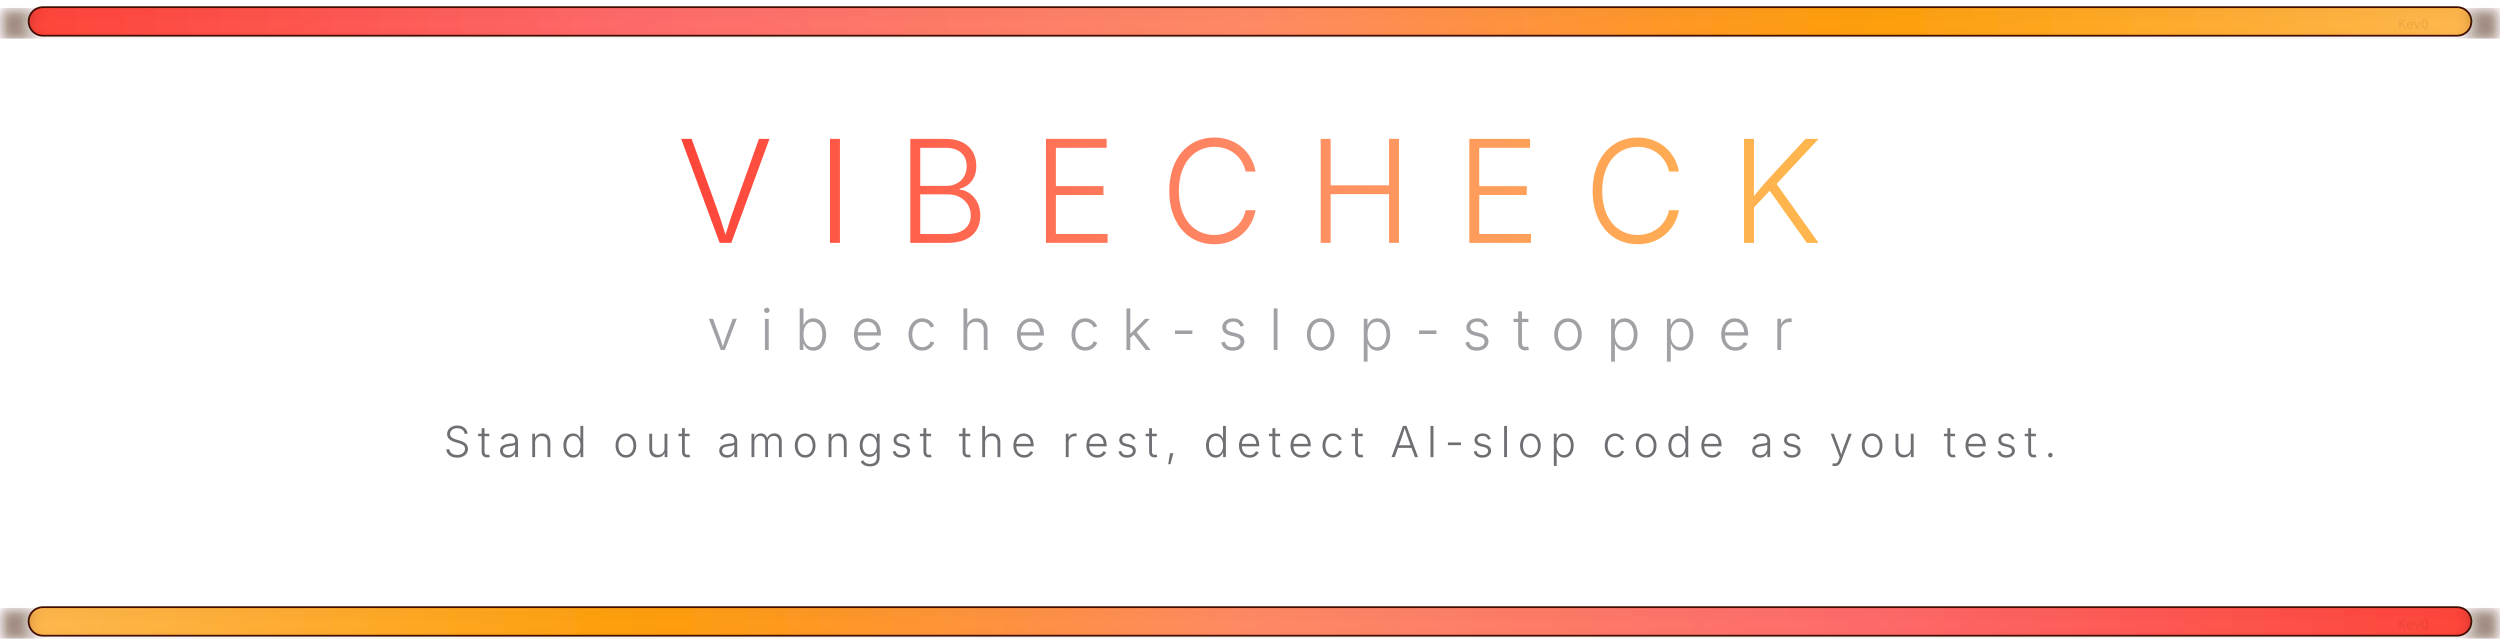
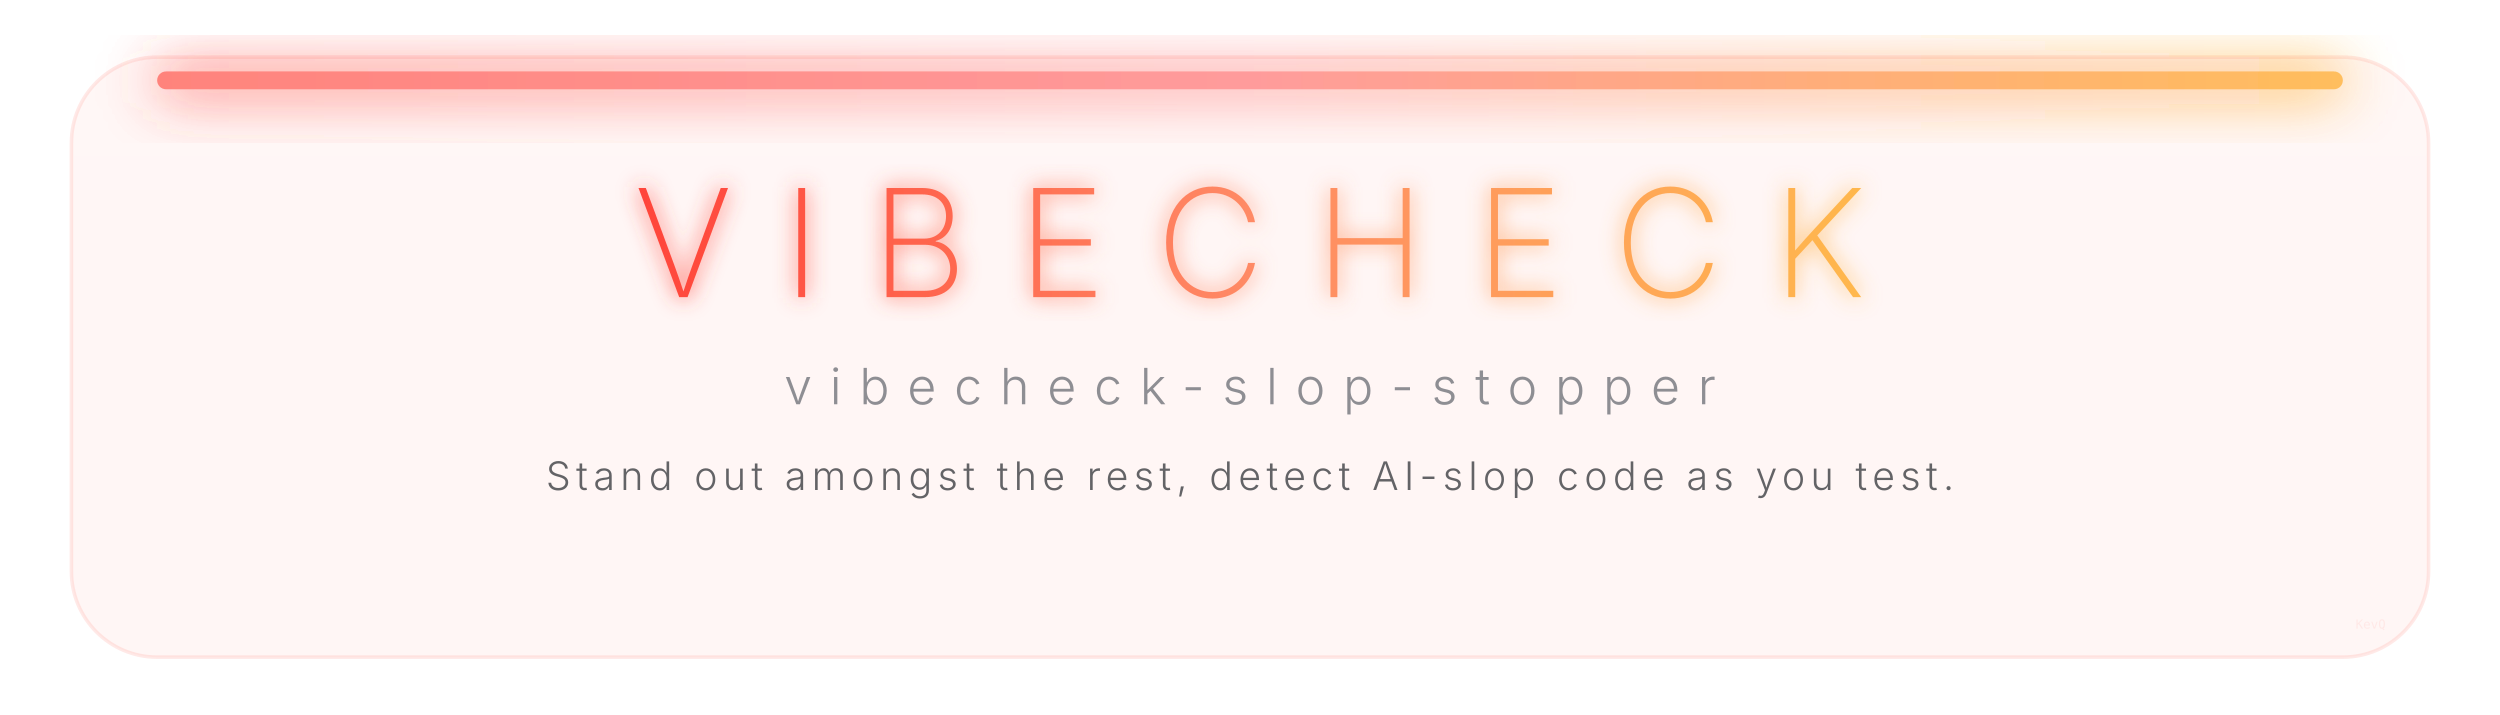
- <svg xmlns="http://www.w3.org/2000/svg" width="700" height="180" viewBox="0 0 700 180">
+ <svg xmlns="http://www.w3.org/2000/svg" width="700" height="200" viewBox="0 0 700 200">
  <defs>
-     <linearGradient id="topbar" x1="0%" y1="0%" x2="100%" y2="0%">
-       <stop offset="0%" stop-color="#FF453A" />
-       <stop offset="25%" stop-color="#FF6B6B" />
-       <stop offset="50%" stop-color="#FF8A65" />
-       <stop offset="75%" stop-color="#FF9F0A" />
-       <stop offset="100%" stop-color="#FFB74D" />
-     </linearGradient>
-     <linearGradient id="botbar" x1="100%" y1="0%" x2="0%" y2="0%">
-       <stop offset="0%" stop-color="#FF453A" />
-       <stop offset="25%" stop-color="#FF6B6B" />
-       <stop offset="50%" stop-color="#FF8A65" />
-       <stop offset="75%" stop-color="#FF9F0A" />
-       <stop offset="100%" stop-color="#FFB74D" />
-     </linearGradient>
-     <linearGradient id="title" x1="0%" y1="0%" x2="100%" y2="0%">
+     <linearGradient id="titleGrad" x1="0%" y1="0%" x2="100%" y2="0%">
      <stop offset="0%" stop-color="#FF453A" />
      <stop offset="50%" stop-color="#FF8A65" />
      <stop offset="100%" stop-color="#FFB74D" />
    </linearGradient>
-     <filter id="innershadow">
-       <feComponentTransfer in="SourceAlpha">
-         <feFuncA type="table" tableValues="1 0" />
-       </feComponentTransfer>
-       <feGaussianBlur stdDeviation="2" />
-       <feOffset dx="0" dy="1" result="shadow" />
-       <feFlood flood-color="#400800" flood-opacity="0.5" />
-       <feComposite in2="shadow" operator="in" />
-       <feComposite in2="SourceGraphic" operator="over" />
+     <linearGradient id="lightBar" x1="0%" y1="0%" x2="100%" y2="0%">
+       <stop offset="0%" stop-color="#FF453A" />
+       <stop offset="50%" stop-color="#FF6B6B" />
+       <stop offset="100%" stop-color="#FF9F0A" />
+     </linearGradient>
+     <filter id="glassFrost" x="-10%" y="-10%" width="120%" height="120%">
+       <feGaussianBlur in="SourceGraphic" stdDeviation="14" result="blur" />
+       <feFlood flood-color="rgba(255,69,58,0.05)" result="fill" />
+       <feComposite in="fill" in2="blur" operator="in" result="frosted" />
+       <feComposite in="frosted" in2="SourceGraphic" operator="over" />
    </filter>
+     <filter id="lightGlow" x="-20%" y="-200%" width="140%" height="600%">
+       <feGaussianBlur stdDeviation="8" result="glow" />
+       <feMerge>
+         <feMergeNode in="glow" />
+         <feMergeNode in="glow" />
+         <feMergeNode in="SourceGraphic" />
+       </feMerge>
+     </filter>
+     <filter id="titleGlow" x="-5%" y="-20%" width="110%" height="140%">
+       <feGaussianBlur stdDeviation="3" result="glow" />
+       <feMerge>
+         <feMergeNode in="glow" />
+         <feMergeNode in="SourceGraphic" />
+       </feMerge>
+     </filter>
+     <linearGradient id="innerHighlight" x1="0%" y1="0%" x2="0%" y2="100%">
+       <stop offset="0%" stop-color="white" stop-opacity="0.08" />
+       <stop offset="50%" stop-color="white" stop-opacity="0.01" />
+       <stop offset="100%" stop-color="white" stop-opacity="0.04" />
+     </linearGradient>
  </defs>
-   <rect x="8" y="2" width="684" height="8" rx="4" ry="4" fill="url(#topbar)" filter="url(#innershadow)" stroke="#400800" stroke-width="0.5" />
-   <text x="680" y="8" font-family="monospace" font-size="3.5" fill="#000000" opacity="0.08" text-anchor="end">KevQ</text>
-   <text x="350" y="68" font-family="'SF Pro Display', 'Inter', 'Helvetica Neue', 'Segoe UI', sans-serif" font-size="40" font-weight="300" fill="url(#title)" text-anchor="middle" letter-spacing="12">VIBECHECK</text>
-   <text x="350" y="98" font-family="'SF Pro Display', 'Inter', 'Helvetica Neue', sans-serif" font-size="16" font-weight="300" fill="#A0A0A5" text-anchor="middle" letter-spacing="6">vibecheck-slop-stopper</text>
-   <text x="350" y="128" font-family="'SF Pro Text', 'Inter', 'Helvetica Neue', sans-serif" font-size="12" font-weight="300" fill="#6E6E73" text-anchor="middle" letter-spacing="2">Stand out amongst the rest, detect AI-slop code as you test.</text>
-   <rect x="8" y="170" width="684" height="8" rx="4" ry="4" fill="url(#botbar)" filter="url(#innershadow)" stroke="#400800" stroke-width="0.5" />
-   <text x="680" y="176" font-family="monospace" font-size="3.5" fill="#000000" opacity="0.08" text-anchor="end">KevQ</text>
+   <rect x="20" y="16" width="660" height="168" rx="24" ry="24" fill="rgba(255,69,58,0.05)" stroke="rgba(255,69,58,0.12)" stroke-width="1" />
+   <rect x="20" y="16" width="660" height="168" rx="24" ry="24" fill="url(#innerHighlight)" />
+   <rect x="44" y="20" width="612" height="5" rx="2.5" ry="2.5" fill="url(#lightBar)" opacity="0.65" filter="url(#lightGlow)" />
+   <text x="350.0" y="83.2" font-family="'SF Pro Display', 'Inter', 'Helvetica Neue', 'Segoe UI', sans-serif" font-size="42" font-weight="200" fill="url(#titleGrad)" text-anchor="middle" letter-spacing="14" filter="url(#titleGlow)">VIBECHECK</text>
+   <text x="350.0" y="113.2" font-family="'SF Pro Display', 'Inter', 'Helvetica Neue', sans-serif" font-size="14" font-weight="300" fill="#8E8E93" text-anchor="middle" letter-spacing="5">vibecheck-slop-stopper</text>
+   <text x="350.0" y="137.2" font-family="'SF Pro Text', 'Inter', 'Helvetica Neue', sans-serif" font-size="11" font-weight="300" fill="#636366" text-anchor="middle" letter-spacing="1.5">Stand out amongst the rest, detect AI-slop code as you test.</text>
+   <text x="668" y="176" font-family="monospace" font-size="3.5" fill="#FF453A" opacity="0.08" text-anchor="end">KevQ</text>
</svg>
